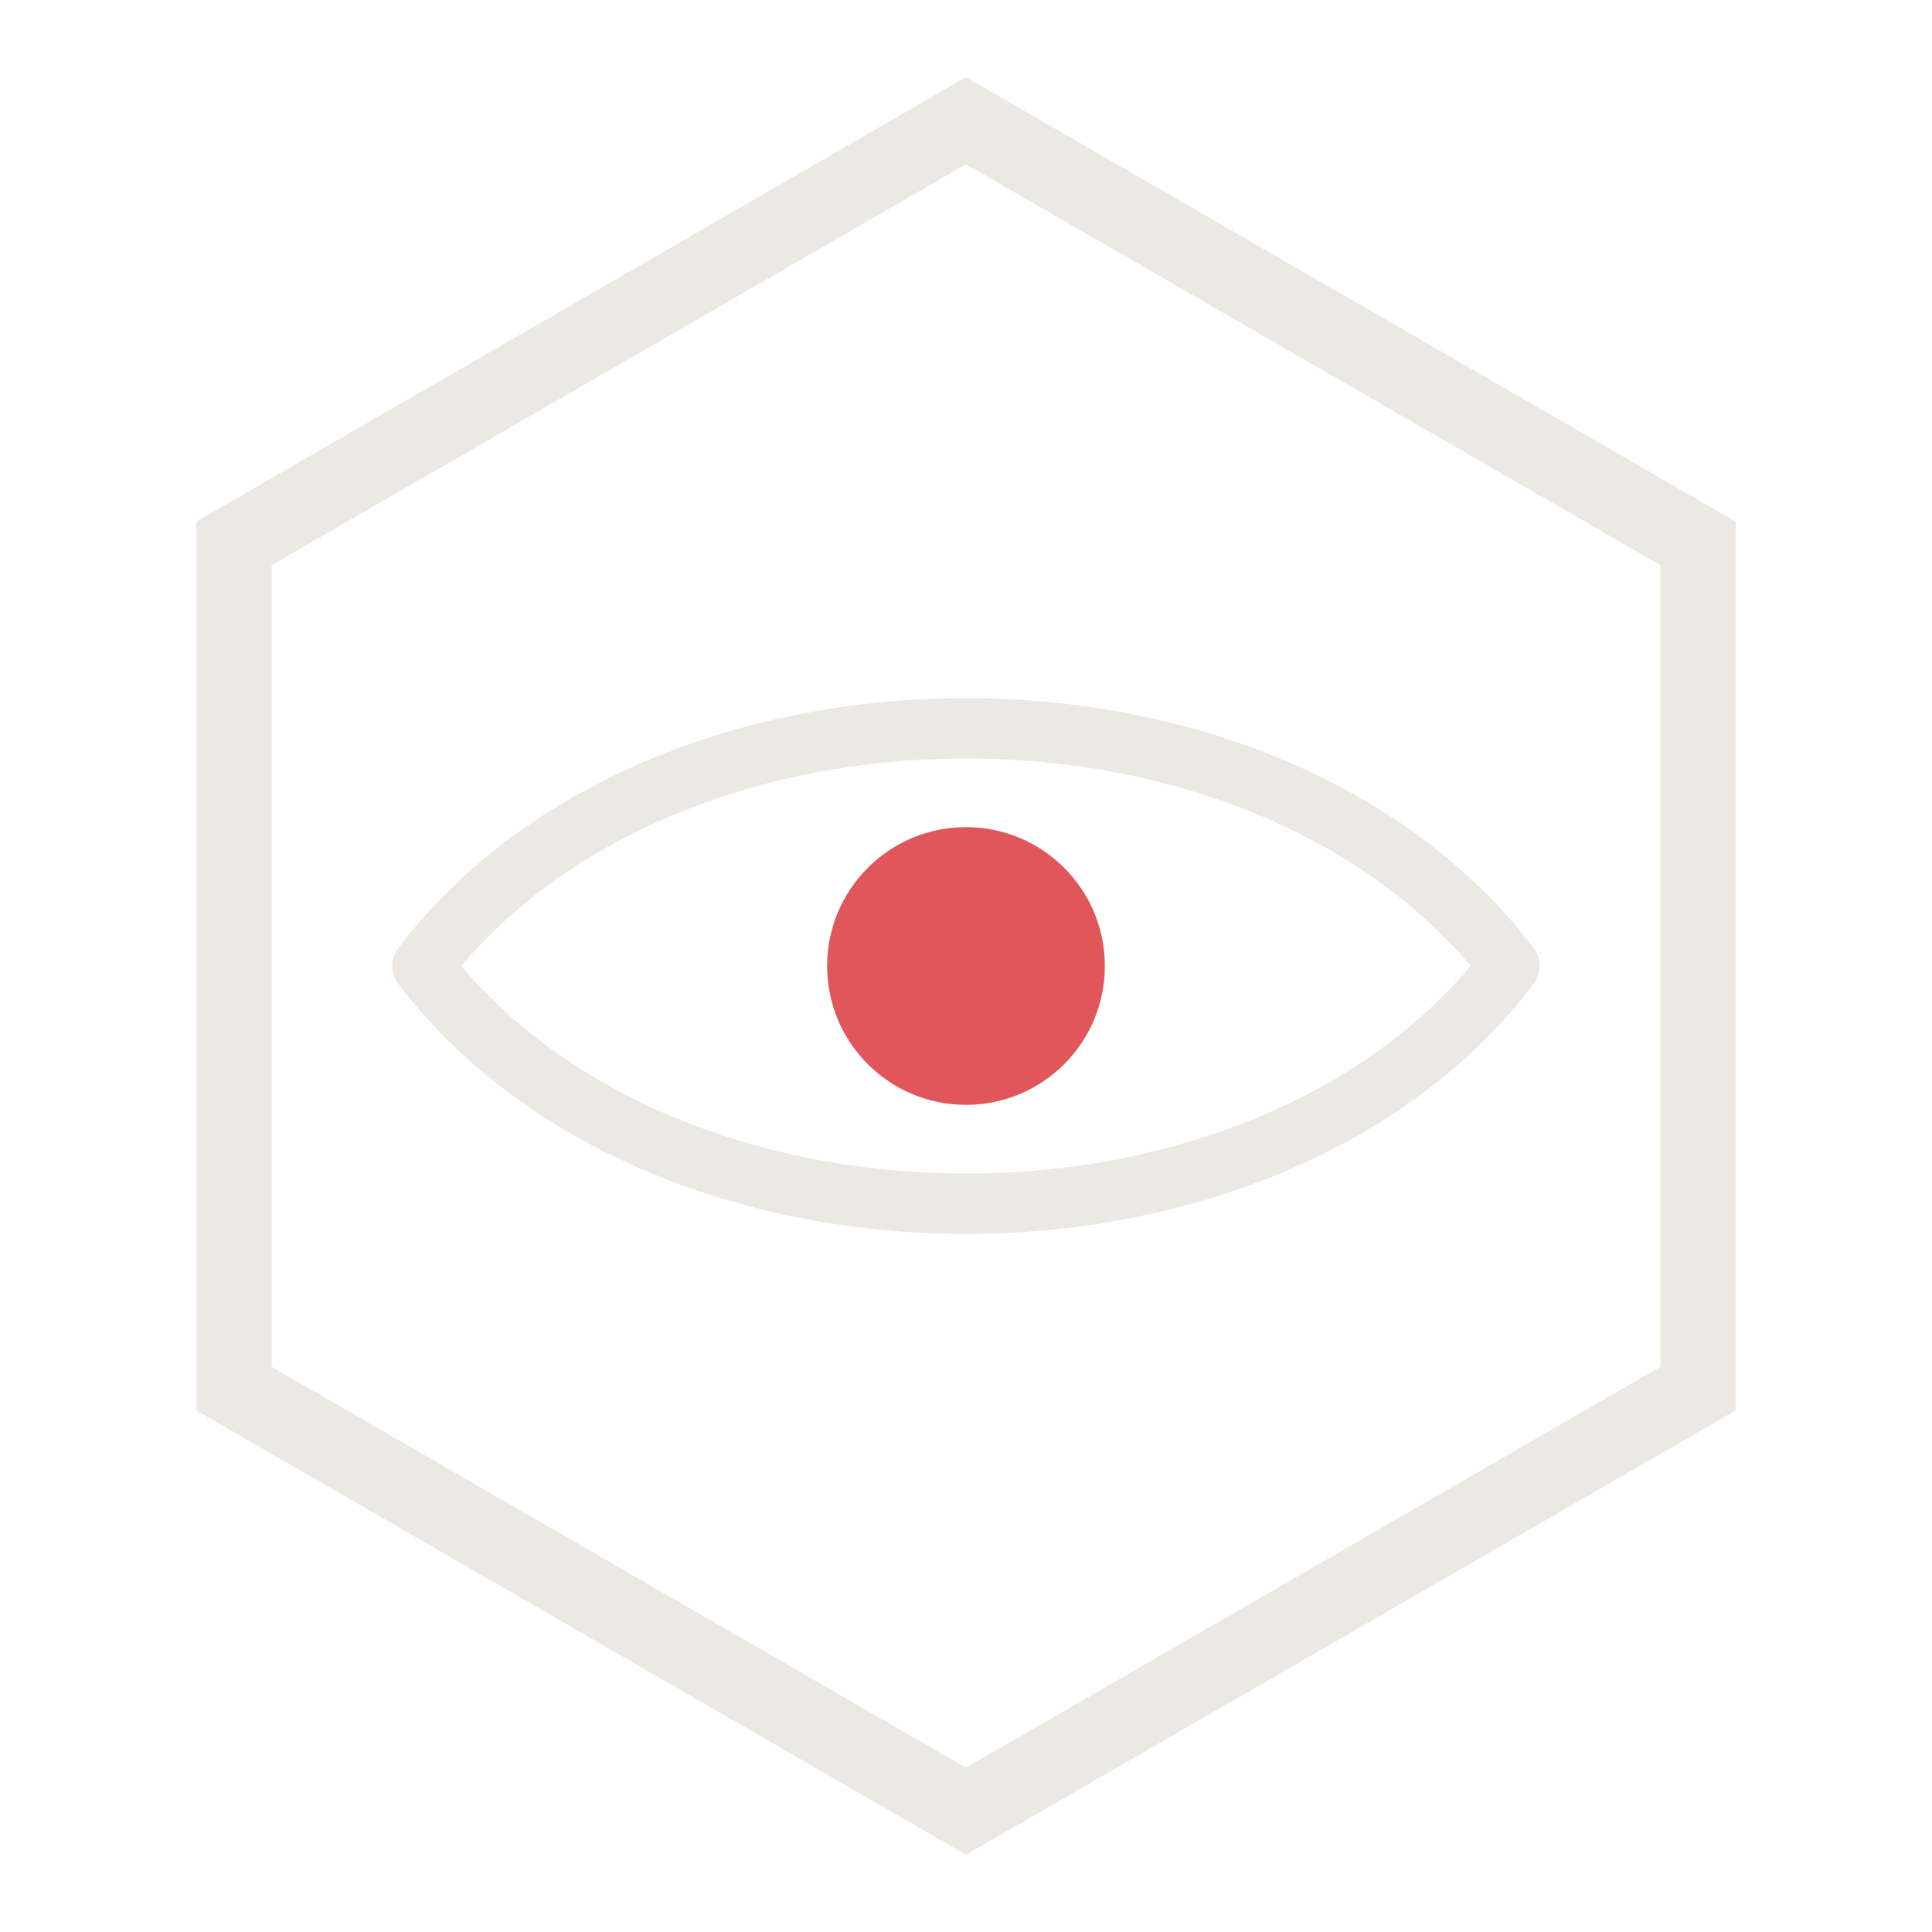
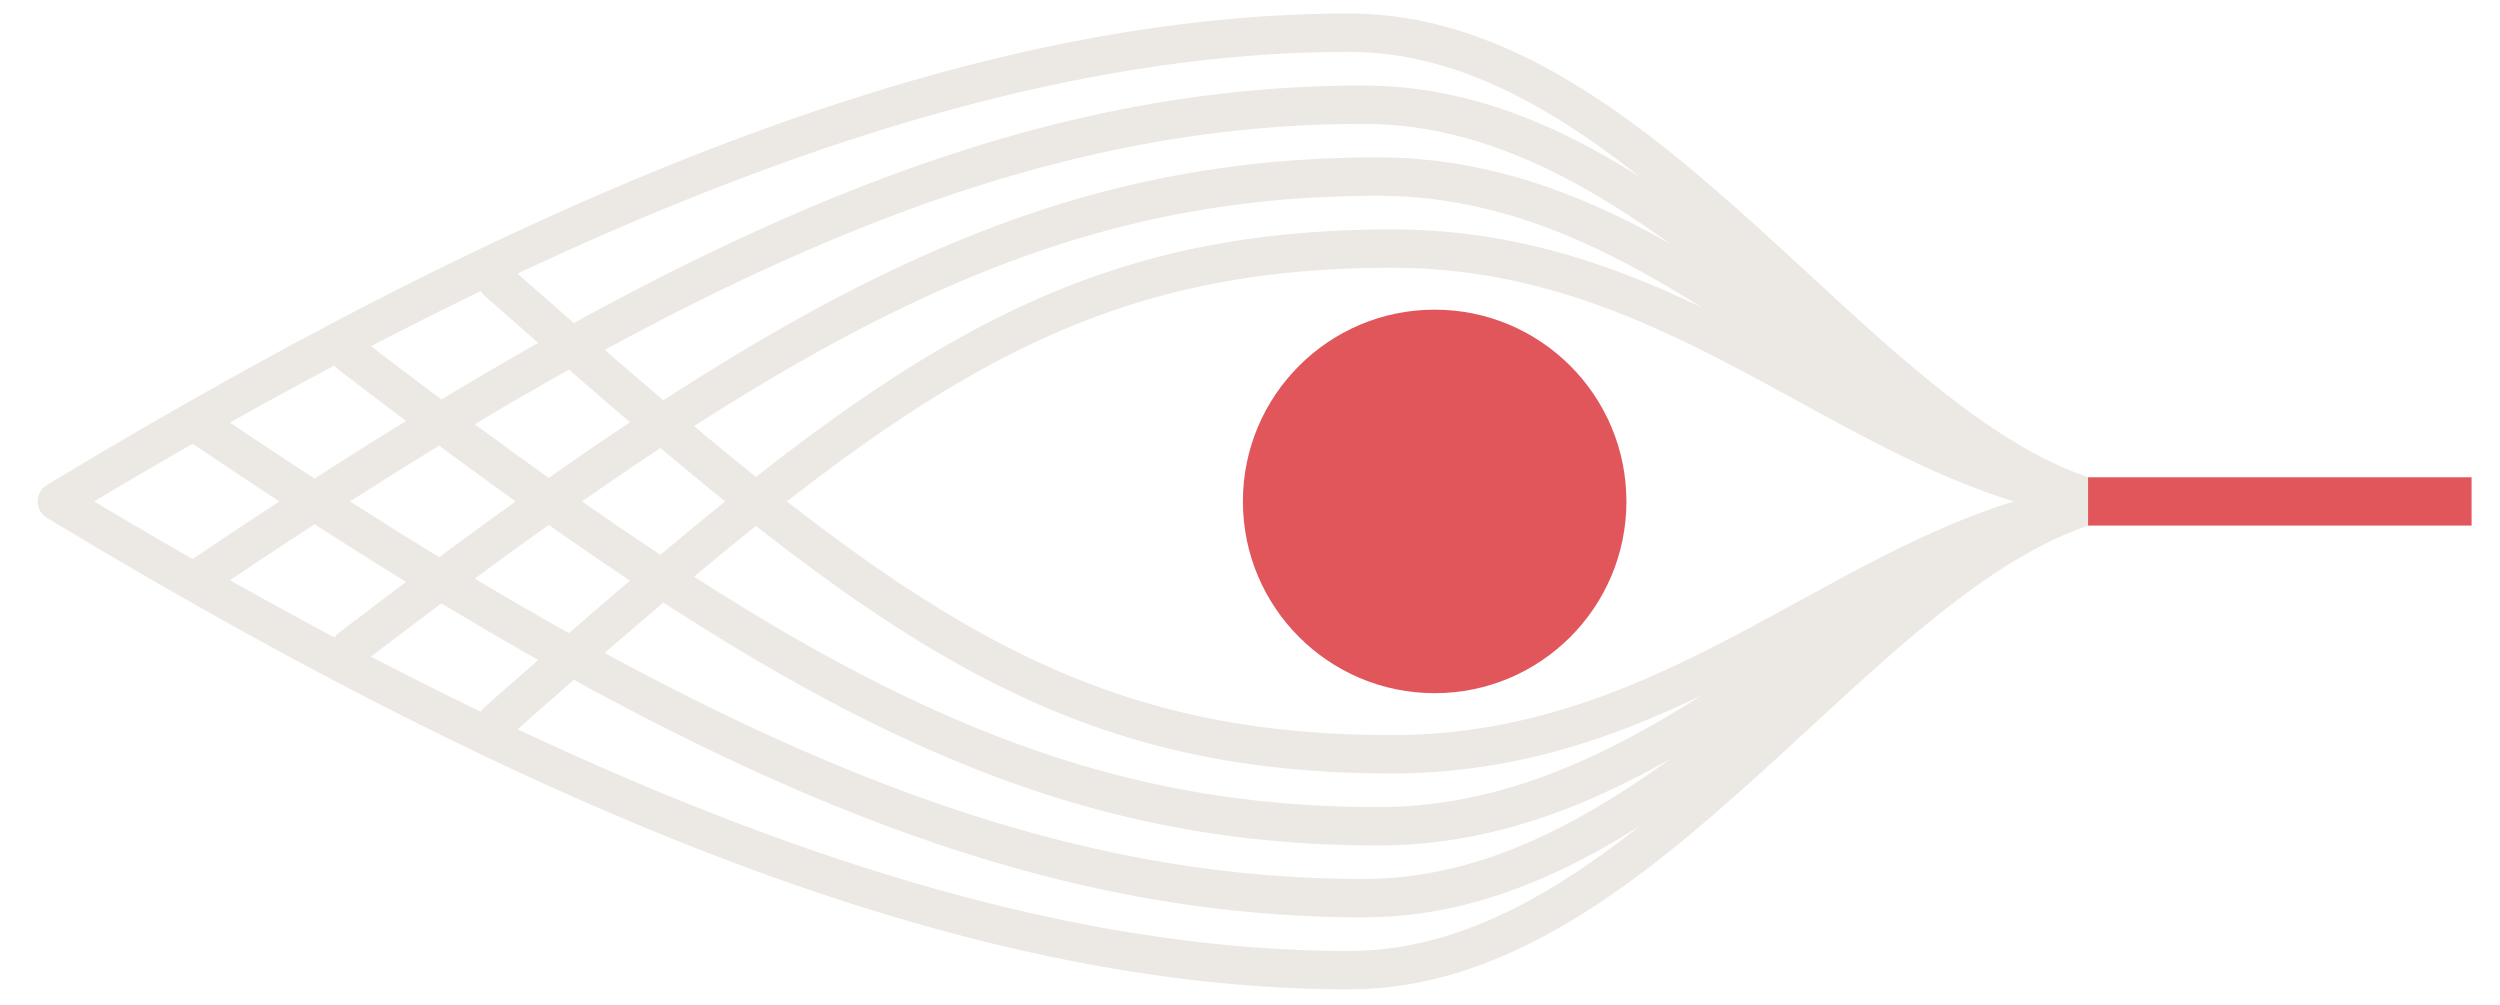
- <svg xmlns="http://www.w3.org/2000/svg" viewBox="0 0 64 64" fill="none" role="img" aria-label="Observer">
-   <path d="M32 4l24.25 14v28L32 60 7.75 46V18z" stroke="#ECE8E4" stroke-width="2.5" stroke-linejoin="miter" />
-   <path d="M14 32C22 21.5 42 21.5 50 32 42 42.5 22 42.5 14 32z" stroke="#ECE8E4" stroke-width="2" stroke-linejoin="round" />
-   <circle cx="32" cy="32" r="4.6" fill="#E0565B" />
+ <svg xmlns="http://www.w3.org/2000/svg" viewBox="2 14.7 176 70.7" fill="none" role="img" aria-label="Observer">
+   <path d="M6.00 50.00C44.22 26.90 73.00 17.00 97.00 17.00C118.00 17.00 133.00 45.60 150.00 50.00M16.33 55.17C50.63 32.00 74.00 22.07 98.00 22.07C119.00 22.07 133.00 46.33 150.00 50.00M26.67 60.33C57.05 37.09 75.00 27.13 99.00 27.13C120.00 27.13 133.00 47.07 150.00 50.00M37.00 65.50C63.46 42.19 76.00 32.20 100.00 32.20C121.00 32.20 133.00 47.80 150.00 50.00M6.00 50.00C44.22 73.10 73.00 83.00 97.00 83.00C118.00 83.00 133.00 54.40 150.00 50.00M16.33 44.83C50.63 68.00 74.00 77.93 98.00 77.93C119.00 77.93 133.00 53.67 150.00 50.00M26.67 39.67C57.05 62.91 75.00 72.87 99.00 72.87C120.00 72.87 133.00 52.93 150.00 50.00M37.00 34.50C63.46 57.81 76.00 67.80 100.00 67.80C121.00 67.80 133.00 52.20 150.00 50.00" stroke="#ECE8E4" stroke-width="2.7" stroke-linecap="round" stroke-linejoin="round" fill="none" />
+   <path d="M149.0 50H176" stroke="#E0565B" stroke-width="3.4" />
+   <circle cx="103.0" cy="50" r="13.5" fill="#E0565B" />
</svg>
